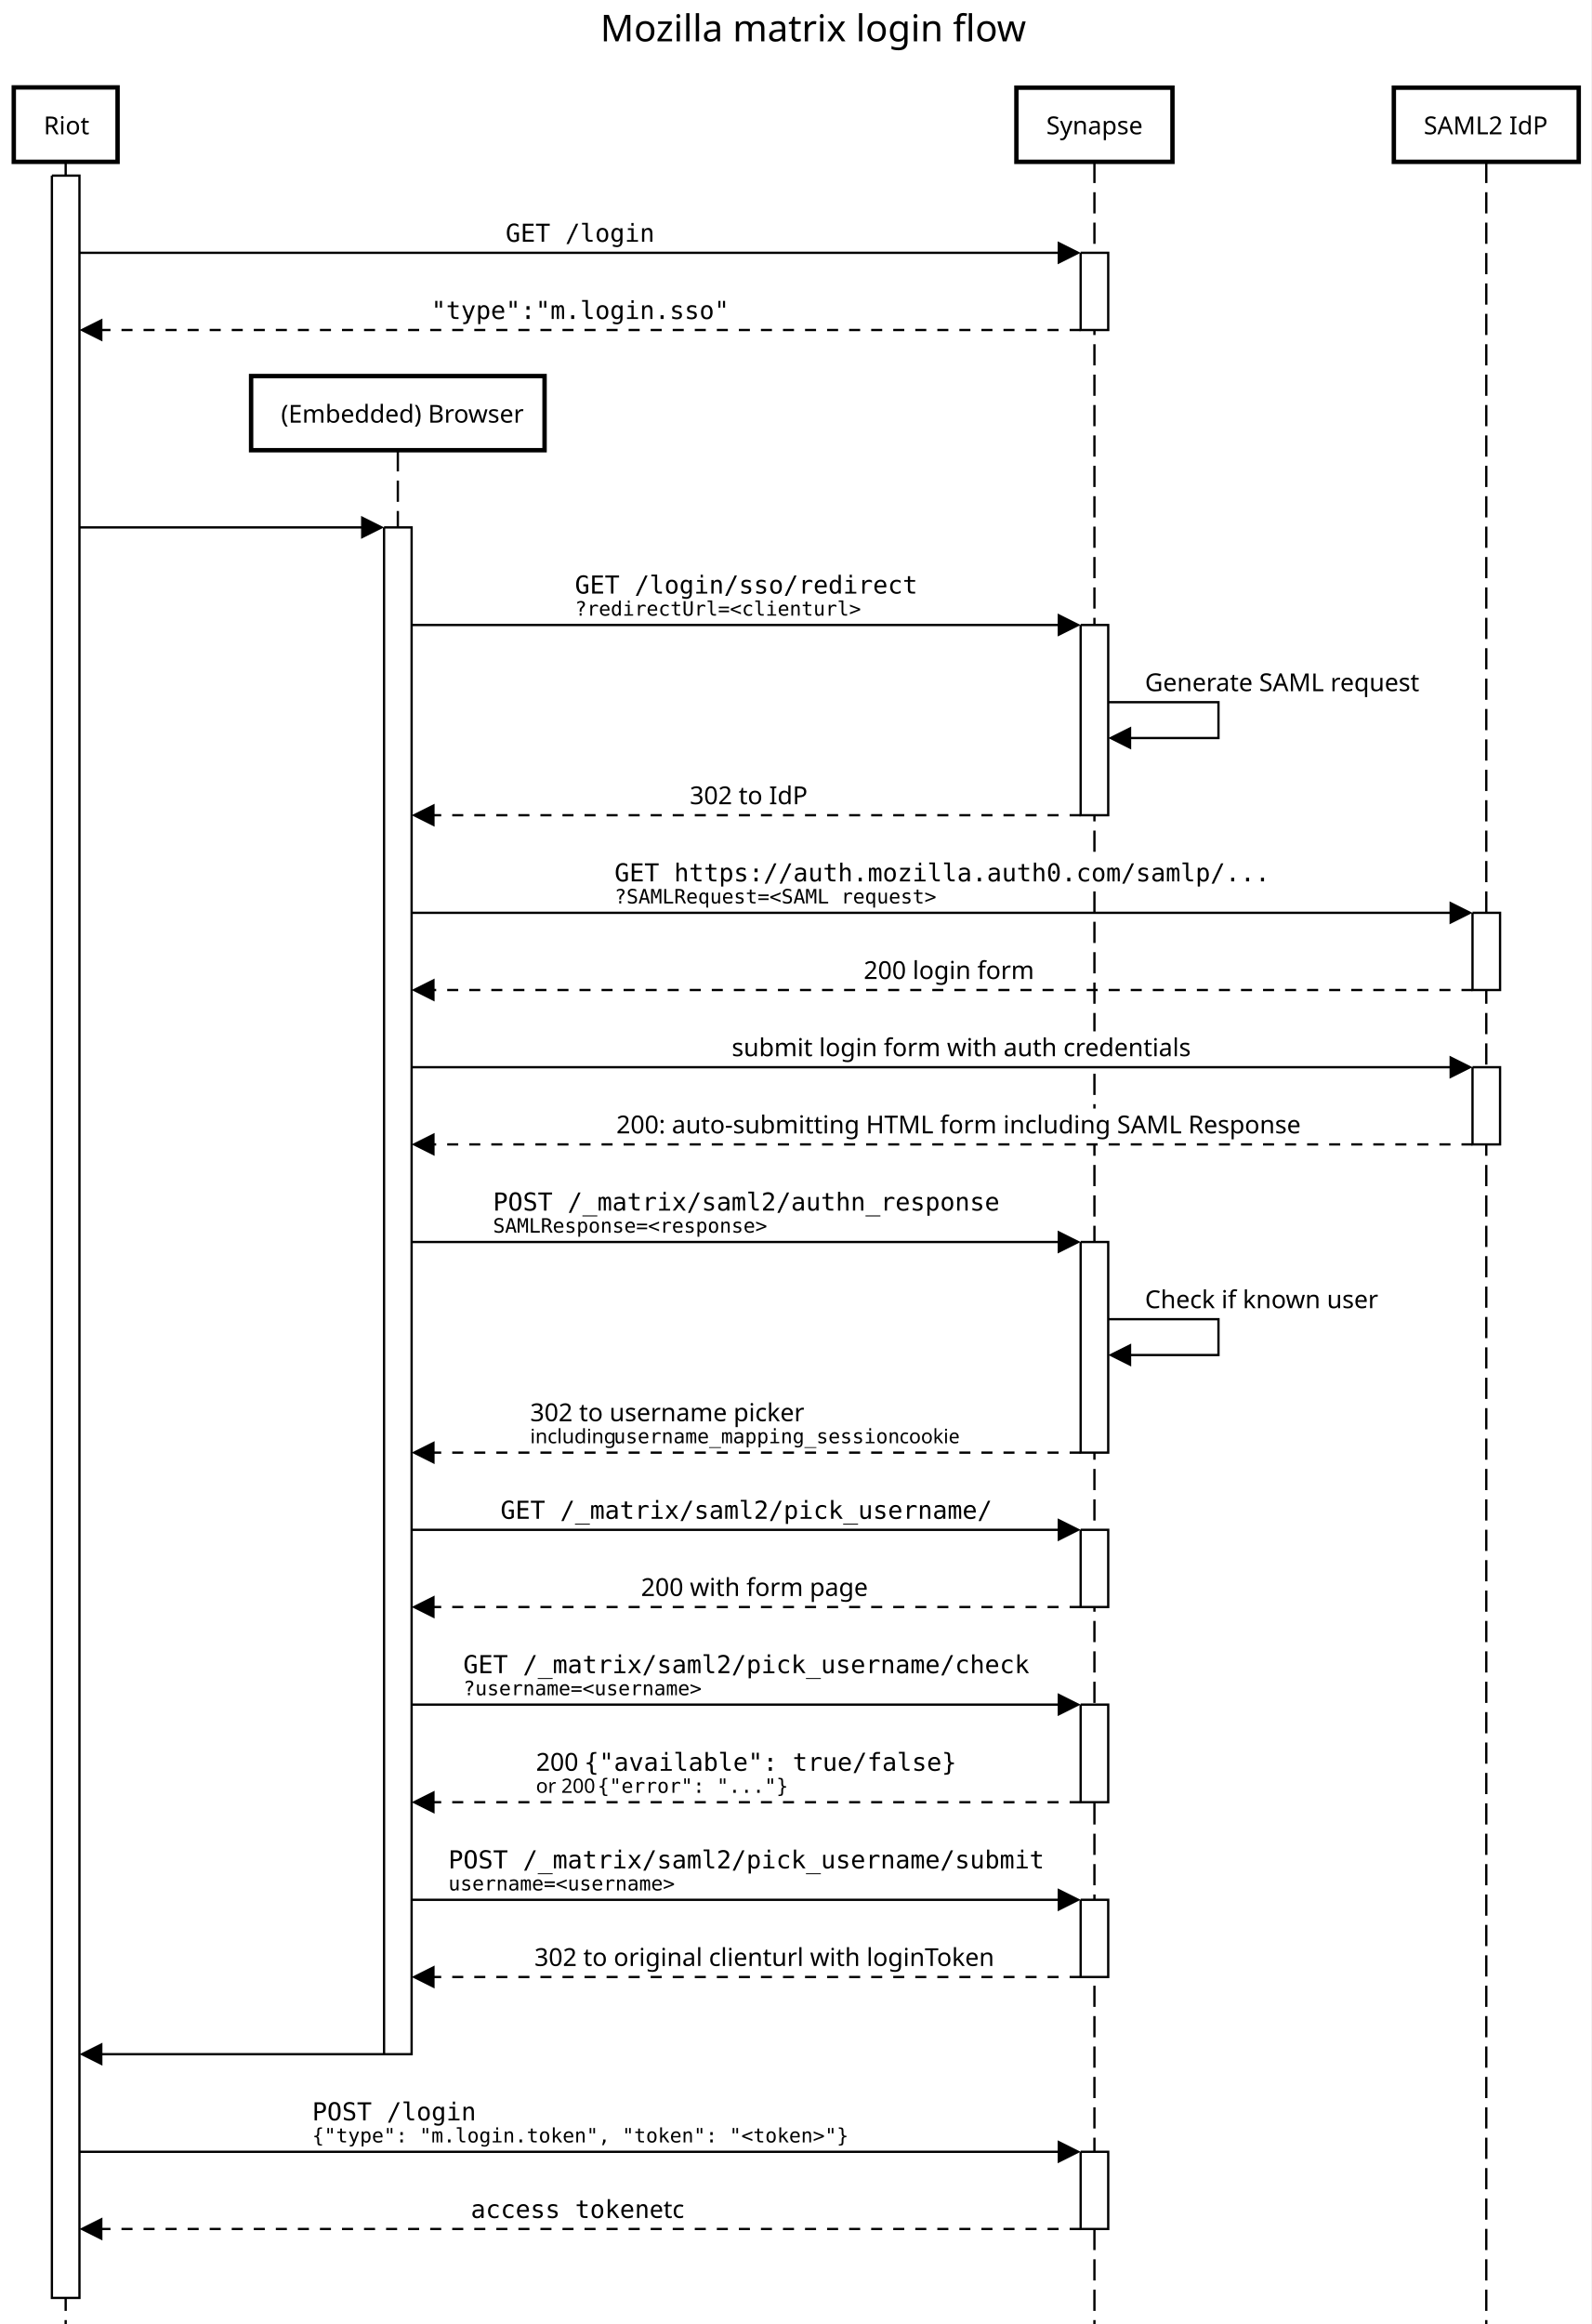
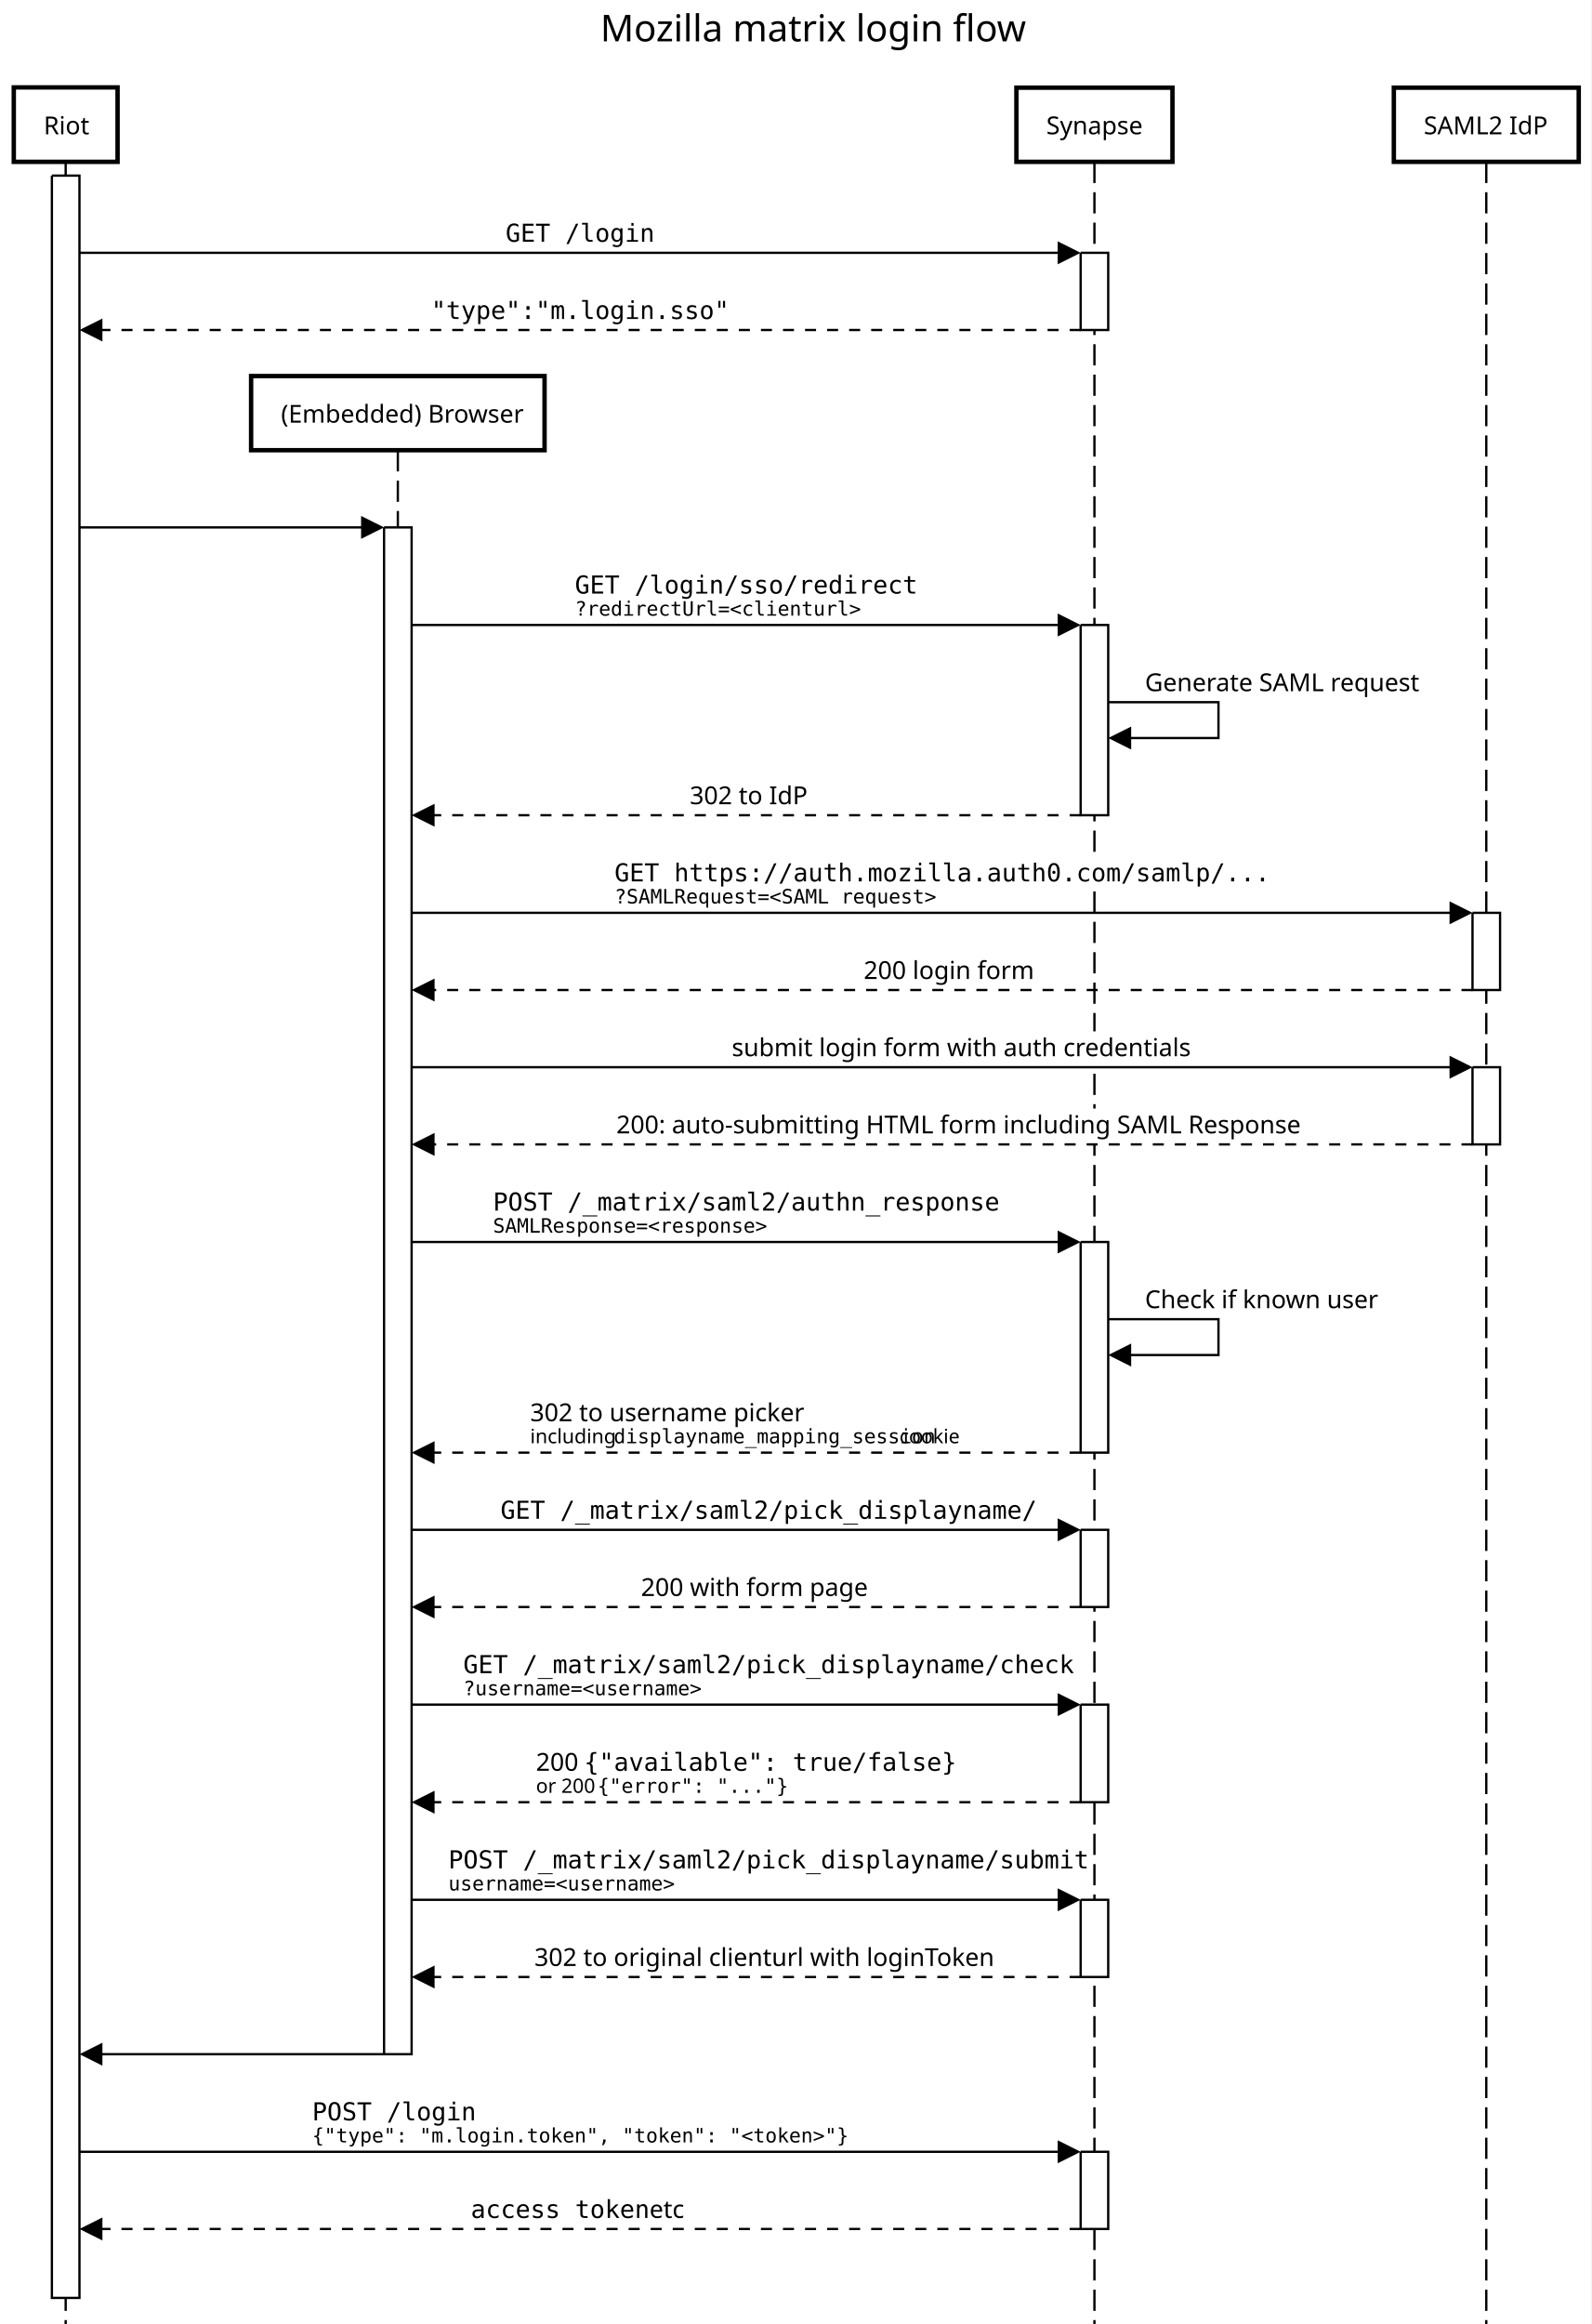
<svg xmlns="http://www.w3.org/2000/svg" version="1.1" width="943" height="1377">
  <defs />
  <g>
    <g />
    <g />
    <g />
    <g />
    <g />
    <g />
    <g />
    <g />
    <g />
    <g />
    <g />
    <g />
    <g />
    <g />
    <g />
    <g />
    <g />
    <g />
    <g />
    <g />
    <g />
    <g />
    <g />
    <g />
    <g />
    <g />
    <g />
    <g />
    <g />
    <g />
    <g />
    <g />
    <g />
    <g />
    <g />
    <g />
    <g />
    <g />
    <g />
    <g />
    <g>
      <rect fill="white" stroke="none" x="0" y="0" width="943" height="1377" />
    </g>
    <g>
      <text fill="black" stroke="none" font-family="sans-serif" font-size="16.5pt" font-style="normal" font-weight="normal" text-decoration="normal" x="355.769" y="24.503" text-anchor="start" dominant-baseline="alphabetic">Mozilla matrix login flow</text>
    </g>
    <g />
    <g>
      <path fill="none" stroke="black" paint-order="fill stroke markers" d=" M 38.923 95.888 L 38.923 1377.874" stroke-miterlimit="10" stroke-width="1.361" stroke-dasharray="12.566,5.445" />
      <path fill="none" stroke="black" paint-order="fill stroke markers" d=" M 235.782 266.754 L 235.782 1217.136" stroke-miterlimit="10" stroke-width="1.361" stroke-dasharray="12.566,5.445" />
      <path fill="none" stroke="black" paint-order="fill stroke markers" d=" M 648.63 95.888 L 648.63 1377.874" stroke-miterlimit="10" stroke-width="1.361" stroke-dasharray="12.566,5.445" />
      <path fill="none" stroke="black" paint-order="fill stroke markers" d=" M 880.87 95.888 L 880.87 1377.874" stroke-miterlimit="10" stroke-width="1.361" stroke-dasharray="12.566,5.445" />
    </g>
    <g>
      <path fill="none" stroke="none" />
      <g>
        <path fill="white" stroke="black" paint-order="fill stroke markers" d=" M 8.168 51.783 L 69.678 51.783 L 69.678 95.888 L 8.168 95.888 L 8.168 51.783 Z" stroke-miterlimit="10" stroke-width="2.614" stroke-dasharray="" />
      </g>
      <g>
        <g />
        <text fill="black" stroke="none" font-family="sans-serif" font-size="11pt" font-style="normal" font-weight="normal" text-decoration="normal" x="25.891" y="79.552" text-anchor="start" dominant-baseline="alphabetic">Riot</text>
      </g>
      <path fill="none" stroke="none" />
      <g>
        <path fill="white" stroke="black" paint-order="fill stroke markers" d=" M 602.389 51.946 L 694.872 51.946 L 694.872 95.888 L 602.389 95.888 L 602.389 51.946 Z" stroke-miterlimit="10" stroke-width="2.614" stroke-dasharray="" />
      </g>
      <g>
        <text fill="black" stroke="none" font-family="sans-serif" font-size="11pt" font-style="normal" font-weight="normal" text-decoration="normal" x="620.112" y="79.552" text-anchor="start" dominant-baseline="alphabetic">Synapse</text>
      </g>
      <path fill="none" stroke="none" />
      <g>
        <path fill="white" stroke="black" paint-order="fill stroke markers" d=" M 826.079 51.946 L 935.66 51.946 L 935.66 95.888 L 826.079 95.888 L 826.079 51.946 Z" stroke-miterlimit="10" stroke-width="2.614" stroke-dasharray="" />
      </g>
      <g>
        <text fill="black" stroke="none" font-family="sans-serif" font-size="11pt" font-style="normal" font-weight="normal" text-decoration="normal" x="843.803" y="79.552" text-anchor="start" dominant-baseline="alphabetic">SAML2 IdP</text>
      </g>
    </g>
    <g>
      <path fill="white" stroke="black" paint-order="fill stroke markers" d=" M 30.755 104.055 L 47.091 104.055 L 47.091 1361.539 L 30.755 1361.539 L 30.755 104.055" stroke-miterlimit="10" stroke-width="1.361" stroke-dasharray="" />
      <path fill="white" stroke="black" paint-order="fill stroke markers" d=" M 640.463 149.794 L 656.798 149.794 L 656.798 195.532 L 640.463 195.532 L 640.463 149.794" stroke-miterlimit="10" stroke-width="1.361" stroke-dasharray="" />
      <path fill="white" stroke="black" paint-order="fill stroke markers" d=" M 227.615 312.492 L 243.95 312.492 L 243.95 1217.136 L 227.615 1217.136 L 227.615 312.492" stroke-miterlimit="10" stroke-width="1.361" stroke-dasharray="" />
      <path fill="white" stroke="black" paint-order="fill stroke markers" d=" M 640.463 370.319 L 656.798 370.319 L 656.798 483.032 L 640.463 483.032 L 640.463 370.319" stroke-miterlimit="10" stroke-width="1.361" stroke-dasharray="" />
      <path fill="white" stroke="black" paint-order="fill stroke markers" d=" M 872.702 540.859 L 889.037 540.859 L 889.037 586.597 L 872.702 586.597 L 872.702 540.859" stroke-miterlimit="10" stroke-width="1.361" stroke-dasharray="" />
      <path fill="white" stroke="black" paint-order="fill stroke markers" d=" M 872.702 632.336 L 889.037 632.336 L 889.037 678.074 L 872.702 678.074 L 872.702 632.336" stroke-miterlimit="10" stroke-width="1.361" stroke-dasharray="" />
      <path fill="white" stroke="black" paint-order="fill stroke markers" d=" M 640.463 735.901 L 656.798 735.901 L 656.798 860.702 L 640.463 860.702 L 640.463 735.901" stroke-miterlimit="10" stroke-width="1.361" stroke-dasharray="" />
      <path fill="white" stroke="black" paint-order="fill stroke markers" d=" M 640.463 906.44 L 656.798 906.44 L 656.798 952.179 L 640.463 952.179 L 640.463 906.44" stroke-miterlimit="10" stroke-width="1.361" stroke-dasharray="" />
      <path fill="white" stroke="black" paint-order="fill stroke markers" d=" M 640.463 1010.006 L 656.798 1010.006 L 656.798 1067.832 L 640.463 1067.832 L 640.463 1010.006" stroke-miterlimit="10" stroke-width="1.361" stroke-dasharray="" />
      <path fill="white" stroke="black" paint-order="fill stroke markers" d=" M 640.463 1125.659 L 656.798 1125.659 L 656.798 1171.397 L 640.463 1171.397 L 640.463 1125.659" stroke-miterlimit="10" stroke-width="1.361" stroke-dasharray="" />
      <path fill="white" stroke="black" paint-order="fill stroke markers" d=" M 640.463 1274.963 L 656.798 1274.963 L 656.798 1320.701 L 640.463 1320.701 L 640.463 1274.963" stroke-miterlimit="10" stroke-width="1.361" stroke-dasharray="" />
      <g>
        <g>
          <rect fill="white" stroke="none" x="297.207" y="128.558" width="93.139" height="21.236" />
        </g>
        <text fill="black" stroke="none" font-family="monospace" font-size="11pt" font-style="normal" font-weight="normal" text-decoration="normal" x="299.658" y="143.26" text-anchor="start" dominant-baseline="alphabetic">GET /login</text>
      </g>
      <g>
        <path fill="none" stroke="black" paint-order="fill stroke markers" d=" M 47.091 149.794 L 637.74 149.794" stroke-miterlimit="10" stroke-width="1.361" stroke-dasharray="" />
        <g transform="translate(640.4627,149.7938) translate(-640.4627,-149.7938)">
          <path fill="black" stroke="none" paint-order="stroke fill markers" d=" M 626.85 142.987 L 640.463 149.794 L 626.85 156.6 Z" />
        </g>
      </g>
      <g>
        <g>
          <rect fill="white" stroke="none" x="253.088" y="174.297" width="181.377" height="21.236" />
        </g>
        <text fill="black" stroke="none" font-family="monospace" font-size="11pt" font-style="normal" font-weight="normal" text-decoration="normal" x="255.539" y="188.998" text-anchor="start" dominant-baseline="alphabetic">"type":"m.login.sso"</text>
      </g>
      <g>
        <path fill="none" stroke="black" paint-order="fill stroke markers" d=" M 640.463 195.532 L 49.813 195.532" stroke-miterlimit="10" stroke-width="1.361" stroke-dasharray="6.534" />
        <g transform="translate(47.09065,195.5324) translate(-47.09065,-195.5324)">
          <path fill="black" stroke="none" paint-order="stroke fill markers" d=" M 60.703 188.726 L 47.091 195.532 L 60.703 202.339 Z" />
        </g>
      </g>
      <path fill="none" stroke="none" />
      <g>
        <path fill="white" stroke="black" paint-order="fill stroke markers" d=" M 148.821 222.812 L 322.744 222.812 L 322.744 266.754 L 148.821 266.754 L 148.821 222.812 Z" stroke-miterlimit="10" stroke-width="2.614" stroke-dasharray="" />
      </g>
      <g>
        <text fill="black" stroke="none" font-family="sans-serif" font-size="11pt" font-style="normal" font-weight="normal" text-decoration="normal" x="166.544" y="250.419" text-anchor="start" dominant-baseline="alphabetic">(Embedded) Browser</text>
      </g>
      <g>
        <g>
          <rect fill="white" stroke="none" x="134.902" y="291.257" width="4.901" height="21.236" />
        </g>
        <text fill="black" stroke="none" font-family="sans-serif" font-size="11pt" font-style="normal" font-weight="normal" text-decoration="normal" x="137.353" y="305.958" text-anchor="start" dominant-baseline="alphabetic" />
      </g>
      <g>
        <path fill="none" stroke="black" paint-order="fill stroke markers" d=" M 47.091 312.492 L 224.892 312.492" stroke-miterlimit="10" stroke-width="1.361" stroke-dasharray="" />
        <g transform="translate(227.6148,312.4924) translate(-227.6148,-312.4924)">
          <path fill="black" stroke="none" paint-order="stroke fill markers" d=" M 214.002 305.686 L 227.615 312.492 L 214.002 319.299 Z" />
        </g>
      </g>
      <g>
        <g>
          <rect fill="white" stroke="none" x="338.282" y="336.995" width="207.848" height="20.256" />
        </g>
        <g>
          <rect fill="white" stroke="none" x="338.282" y="353.33" width="174.227" height="16.989" />
        </g>
        <text fill="black" stroke="none" font-family="monospace" font-size="11pt" font-style="normal" font-weight="normal" text-decoration="normal" x="340.733" y="351.697" text-anchor="start" dominant-baseline="alphabetic">GET /login/sso/redirect</text>
        <text fill="black" stroke="none" font-family="monospace" font-size="8.8pt" font-style="normal" font-weight="normal" text-decoration="normal" x="340.733" y="364.765" text-anchor="start" dominant-baseline="alphabetic">?redirectUrl=&lt;clienturl&gt;</text>
      </g>
      <g>
        <path fill="none" stroke="black" paint-order="fill stroke markers" d=" M 243.95 370.319 L 637.74 370.319" stroke-miterlimit="10" stroke-width="1.361" stroke-dasharray="" />
        <g transform="translate(640.4627,370.3191) translate(-640.4627,-370.3191)">
          <path fill="black" stroke="none" paint-order="stroke fill markers" d=" M 626.85 363.513 L 640.463 370.319 L 626.85 377.125 Z" />
        </g>
      </g>
      <g>
        <g>
          <rect fill="white" stroke="none" x="676.128" y="394.822" width="162.949" height="21.236" />
        </g>
        <text fill="black" stroke="none" font-family="sans-serif" font-size="11pt" font-style="normal" font-weight="normal" text-decoration="normal" x="678.578" y="409.524" text-anchor="start" dominant-baseline="alphabetic">Generate SAML request</text>
      </g>
      <g>
        <path fill="none" stroke="black" paint-order="fill stroke markers" d=" M 656.798 416.058 L 722.139 416.058 L 722.139 437.293 L 659.52 437.293" stroke-miterlimit="10" stroke-width="1.361" stroke-dasharray="" />
        <g transform="translate(656.7979,437.2934) translate(-656.7979,-437.2934)">
          <path fill="black" stroke="none" paint-order="stroke fill markers" d=" M 670.411 430.487 L 656.798 437.293 L 670.411 444.1 Z" />
        </g>
      </g>
      <g>
        <g>
          <rect fill="white" stroke="none" x="406.347" y="461.796" width="71.72" height="21.236" />
        </g>
        <text fill="black" stroke="none" font-family="sans-serif" font-size="11pt" font-style="normal" font-weight="normal" text-decoration="normal" x="408.797" y="476.498" text-anchor="start" dominant-baseline="alphabetic">302 to IdP</text>
      </g>
      <g>
        <path fill="none" stroke="black" paint-order="fill stroke markers" d=" M 640.463 483.032 L 246.673 483.032" stroke-miterlimit="10" stroke-width="1.361" stroke-dasharray="6.534" />
        <g transform="translate(243.95,483.032) translate(-243.95,-483.032)">
          <path fill="black" stroke="none" paint-order="stroke fill markers" d=" M 257.563 476.226 L 243.95 483.032 L 257.563 489.838 Z" />
        </g>
      </g>
      <g>
        <g>
          <rect fill="white" stroke="none" x="361.752" y="507.535" width="393.148" height="20.256" />
        </g>
        <g>
          <rect fill="white" stroke="none" x="361.752" y="523.87" width="195.393" height="16.989" />
        </g>
        <text fill="black" stroke="none" font-family="monospace" font-size="11pt" font-style="normal" font-weight="normal" text-decoration="normal" x="364.202" y="522.236" text-anchor="start" dominant-baseline="alphabetic">GET https:</text>
        <text fill="black" stroke="none" font-family="monospace" font-size="11pt" font-style="normal" font-weight="normal" text-decoration="normal" x="452.44" y="522.236" text-anchor="start" dominant-baseline="alphabetic">//</text>
        <text fill="black" stroke="none" font-family="monospace" font-size="11pt" font-style="normal" font-weight="normal" text-decoration="normal" x="470.088" y="522.236" text-anchor="start" dominant-baseline="alphabetic">auth.mozilla.auth0.com/samlp/...</text>
        <text fill="black" stroke="none" font-family="monospace" font-size="8.8pt" font-style="normal" font-weight="normal" text-decoration="normal" x="364.202" y="535.305" text-anchor="start" dominant-baseline="alphabetic">?SAMLRequest=&lt;SAML request&gt;</text>
      </g>
      <g>
        <path fill="none" stroke="black" paint-order="fill stroke markers" d=" M 243.95 540.859 L 869.979 540.859" stroke-miterlimit="10" stroke-width="1.361" stroke-dasharray="" />
        <g transform="translate(872.702,540.8586) translate(-872.702,-540.8586)">
          <path fill="black" stroke="none" paint-order="stroke fill markers" d=" M 859.089 534.052 L 872.702 540.859 L 859.089 547.665 Z" />
        </g>
      </g>
      <g>
        <g>
          <rect fill="white" stroke="none" x="509.438" y="565.361" width="97.776" height="21.236" />
        </g>
        <text fill="black" stroke="none" font-family="sans-serif" font-size="11pt" font-style="normal" font-weight="normal" text-decoration="normal" x="511.888" y="580.063" text-anchor="start" dominant-baseline="alphabetic">200 login form</text>
      </g>
      <g>
        <path fill="none" stroke="black" paint-order="fill stroke markers" d=" M 872.702 586.597 L 246.673 586.597" stroke-miterlimit="10" stroke-width="1.361" stroke-dasharray="6.534" />
        <g transform="translate(243.95,586.5972) translate(-243.95,-586.5972)">
          <path fill="black" stroke="none" paint-order="stroke fill markers" d=" M 257.563 579.791 L 243.95 586.597 L 257.563 593.403 Z" />
        </g>
      </g>
      <g>
        <g>
          <rect fill="white" stroke="none" x="431.24" y="611.1" width="254.171" height="21.236" />
        </g>
        <text fill="black" stroke="none" font-family="sans-serif" font-size="11pt" font-style="normal" font-weight="normal" text-decoration="normal" x="433.691" y="625.802" text-anchor="start" dominant-baseline="alphabetic">submit login form with auth credentials</text>
      </g>
      <g>
        <path fill="none" stroke="black" paint-order="fill stroke markers" d=" M 243.95 632.336 L 869.979 632.336" stroke-miterlimit="10" stroke-width="1.361" stroke-dasharray="" />
        <g transform="translate(872.702,632.3357) translate(-872.702,-632.3357)">
          <path fill="black" stroke="none" paint-order="stroke fill markers" d=" M 859.089 625.529 L 872.702 632.336 L 859.089 639.142 Z" />
        </g>
      </g>
      <g>
        <g>
          <rect fill="white" stroke="none" x="362.811" y="656.839" width="391.03" height="21.236" />
        </g>
        <text fill="black" stroke="none" font-family="sans-serif" font-size="11pt" font-style="normal" font-weight="normal" text-decoration="normal" x="365.261" y="671.54" text-anchor="start" dominant-baseline="alphabetic">200: auto-submitting HTML form including SAML Response</text>
      </g>
      <g>
        <path fill="none" stroke="black" paint-order="fill stroke markers" d=" M 872.702 678.074 L 246.673 678.074" stroke-miterlimit="10" stroke-width="1.361" stroke-dasharray="6.534" />
        <g transform="translate(243.95,678.0743) translate(-243.95,-678.0743)">
          <path fill="black" stroke="none" paint-order="stroke fill markers" d=" M 257.563 671.268 L 243.95 678.074 L 257.563 684.881 Z" />
        </g>
      </g>
      <g>
        <g>
          <rect fill="white" stroke="none" x="289.751" y="702.577" width="304.91" height="20.256" />
        </g>
        <g>
          <rect fill="white" stroke="none" x="289.751" y="718.912" width="167.172" height="16.989" />
        </g>
        <text fill="black" stroke="none" font-family="monospace" font-size="11pt" font-style="normal" font-weight="normal" text-decoration="normal" x="292.202" y="717.279" text-anchor="start" dominant-baseline="alphabetic">POST /_matrix/saml2/authn_response</text>
        <text fill="black" stroke="none" font-family="monospace" font-size="8.8pt" font-style="normal" font-weight="normal" text-decoration="normal" x="292.202" y="730.347" text-anchor="start" dominant-baseline="alphabetic">SAMLResponse=&lt;response&gt;</text>
      </g>
      <g>
        <path fill="none" stroke="black" paint-order="fill stroke markers" d=" M 243.95 735.901 L 637.74 735.901" stroke-miterlimit="10" stroke-width="1.361" stroke-dasharray="" />
        <g transform="translate(640.4627,735.9009) translate(-640.4627,-735.9009)">
          <path fill="black" stroke="none" paint-order="stroke fill markers" d=" M 626.85 729.095 L 640.463 735.901 L 626.85 742.707 Z" />
        </g>
      </g>
      <g>
        <g>
          <rect fill="white" stroke="none" x="676.128" y="760.404" width="136.864" height="21.236" />
        </g>
        <text fill="black" stroke="none" font-family="sans-serif" font-size="11pt" font-style="normal" font-weight="normal" text-decoration="normal" x="678.578" y="775.105" text-anchor="start" dominant-baseline="alphabetic">Check if known user</text>
      </g>
      <g>
        <path fill="none" stroke="black" paint-order="fill stroke markers" d=" M 656.798 781.639 L 722.139 781.639 L 722.139 802.875 L 659.52 802.875" stroke-miterlimit="10" stroke-width="1.361" stroke-dasharray="" />
        <g transform="translate(656.7979,802.8752) translate(-656.7979,-802.8752)">
          <path fill="black" stroke="none" paint-order="stroke fill markers" d=" M 670.411 796.069 L 656.798 802.875 L 670.411 809.682 Z" />
        </g>
      </g>
      <g>
        <g>
          <rect fill="white" stroke="none" x="311.771" y="827.378" width="158.061" height="20.256" />
        </g>
        <g>
          <rect fill="white" stroke="none" x="311.771" y="843.713" width="260.871" height="16.989" />
        </g>
        <text fill="black" stroke="none" font-family="sans-serif" font-size="11pt" font-style="normal" font-weight="normal" text-decoration="normal" x="314.221" y="842.08" text-anchor="start" dominant-baseline="alphabetic">302 to username picker</text>
        <text fill="black" stroke="none" font-family="sans-serif" font-size="8.8pt" font-style="normal" font-weight="normal" text-decoration="normal" x="314.221" y="855.148" text-anchor="start" dominant-baseline="alphabetic">including </text>
-         <text fill="black" stroke="none" font-family="monospace" font-size="8.8pt" font-style="normal" font-weight="normal" text-decoration="normal" x="363.734" y="855.148" text-anchor="start" dominant-baseline="alphabetic">username_mapping_session</text>
+         <text fill="black" stroke="none" font-family="monospace" font-size="8.8pt" font-style="normal" font-weight="normal" text-decoration="normal" x="363.734" y="855.148" text-anchor="start" dominant-baseline="alphabetic">displayname_mapping_session</text>
        <text fill="black" stroke="none" font-family="sans-serif" font-size="8.8pt" font-style="normal" font-weight="normal" text-decoration="normal" x="533.061" y="855.148" text-anchor="start" dominant-baseline="alphabetic"> cookie</text>
      </g>
      <g>
        <path fill="none" stroke="black" paint-order="fill stroke markers" d=" M 640.463 860.702 L 246.673 860.702" stroke-miterlimit="10" stroke-width="1.361" stroke-dasharray="6.534" />
        <g transform="translate(243.95,860.7019) translate(-243.95,-860.7019)">
          <path fill="black" stroke="none" paint-order="stroke fill markers" d=" M 257.563 853.896 L 243.95 860.702 L 257.563 867.508 Z" />
        </g>
      </g>
      <g>
        <g>
          <rect fill="white" stroke="none" x="294.163" y="885.205" width="296.086" height="21.236" />
        </g>
-         <text fill="black" stroke="none" font-family="monospace" font-size="11pt" font-style="normal" font-weight="normal" text-decoration="normal" x="296.614" y="899.906" text-anchor="start" dominant-baseline="alphabetic">GET /_matrix/saml2/pick_username/</text>
+         <text fill="black" stroke="none" font-family="monospace" font-size="11pt" font-style="normal" font-weight="normal" text-decoration="normal" x="296.614" y="899.906" text-anchor="start" dominant-baseline="alphabetic">GET /_matrix/saml2/pick_displayname/</text>
      </g>
      <g>
        <path fill="none" stroke="black" paint-order="fill stroke markers" d=" M 243.95 906.44 L 637.74 906.44" stroke-miterlimit="10" stroke-width="1.361" stroke-dasharray="" />
        <g transform="translate(640.4627,906.4404) translate(-640.4627,-906.4404)">
          <path fill="black" stroke="none" paint-order="stroke fill markers" d=" M 626.85 899.634 L 640.463 906.44 L 626.85 913.247 Z" />
        </g>
      </g>
      <g>
        <g>
          <rect fill="white" stroke="none" x="377.431" y="930.943" width="129.55" height="21.236" />
        </g>
        <text fill="black" stroke="none" font-family="sans-serif" font-size="11pt" font-style="normal" font-weight="normal" text-decoration="normal" x="379.882" y="945.645" text-anchor="start" dominant-baseline="alphabetic">200 with form page</text>
      </g>
      <g>
        <path fill="none" stroke="black" paint-order="fill stroke markers" d=" M 640.463 952.179 L 246.673 952.179" stroke-miterlimit="10" stroke-width="1.361" stroke-dasharray="6.534" />
        <g transform="translate(243.95,952.179) translate(-243.95,-952.179)">
          <path fill="black" stroke="none" paint-order="stroke fill markers" d=" M 257.563 945.373 L 243.95 952.179 L 257.563 958.985 Z" />
        </g>
      </g>
      <g>
        <g>
          <rect fill="white" stroke="none" x="272.104" y="976.682" width="340.205" height="20.256" />
        </g>
        <g>
          <rect fill="white" stroke="none" x="272.104" y="993.017" width="146.006" height="16.989" />
        </g>
-         <text fill="black" stroke="none" font-family="monospace" font-size="11pt" font-style="normal" font-weight="normal" text-decoration="normal" x="274.554" y="991.383" text-anchor="start" dominant-baseline="alphabetic">GET /_matrix/saml2/pick_username/check</text>
+         <text fill="black" stroke="none" font-family="monospace" font-size="11pt" font-style="normal" font-weight="normal" text-decoration="normal" x="274.554" y="991.383" text-anchor="start" dominant-baseline="alphabetic">GET /_matrix/saml2/pick_displayname/check</text>
        <text fill="black" stroke="none" font-family="monospace" font-size="8.8pt" font-style="normal" font-weight="normal" text-decoration="normal" x="274.554" y="1004.452" text-anchor="start" dominant-baseline="alphabetic">?username=&lt;username&gt;</text>
      </g>
      <g>
        <path fill="none" stroke="black" paint-order="fill stroke markers" d=" M 243.95 1010.006 L 637.74 1010.006" stroke-miterlimit="10" stroke-width="1.361" stroke-dasharray="" />
        <g transform="translate(640.4627,1010.006) translate(-640.4627,-1010.006)">
          <path fill="black" stroke="none" paint-order="stroke fill markers" d=" M 626.85 1003.199 L 640.463 1010.006 L 626.85 1016.812 Z" />
        </g>
      </g>
      <g>
        <g>
          <rect fill="white" stroke="none" x="315.196" y="1034.508" width="254.021" height="20.256" />
        </g>
        <g>
          <rect fill="white" stroke="none" x="315.196" y="1050.844" width="154.269" height="16.989" />
        </g>
        <text fill="black" stroke="none" font-family="sans-serif" font-size="11pt" font-style="normal" font-weight="normal" text-decoration="normal" x="317.646" y="1049.21" text-anchor="start" dominant-baseline="alphabetic">200 </text>
        <text fill="black" stroke="none" font-family="monospace" font-size="11pt" font-style="normal" font-weight="normal" text-decoration="normal" x="346.171" y="1049.21" text-anchor="start" dominant-baseline="alphabetic">{"available": true/false}</text>
        <text fill="black" stroke="none" font-family="sans-serif" font-size="8.8pt" font-style="normal" font-weight="normal" text-decoration="normal" x="317.646" y="1062.278" text-anchor="start" dominant-baseline="alphabetic">or 200 </text>
        <text fill="black" stroke="none" font-family="monospace" font-size="8.8pt" font-style="normal" font-weight="normal" text-decoration="normal" x="354.13" y="1062.278" text-anchor="start" dominant-baseline="alphabetic">{"error": "..."}</text>
      </g>
      <g>
        <path fill="none" stroke="black" paint-order="fill stroke markers" d=" M 640.463 1067.832 L 246.673 1067.832" stroke-miterlimit="10" stroke-width="1.361" stroke-dasharray="6.534" />
        <g transform="translate(243.95,1067.832) translate(-243.95,-1067.832)">
          <path fill="black" stroke="none" paint-order="stroke fill markers" d=" M 257.563 1061.026 L 243.95 1067.832 L 257.563 1074.639 Z" />
        </g>
      </g>
      <g>
        <g>
          <rect fill="white" stroke="none" x="263.28" y="1092.335" width="357.853" height="20.256" />
        </g>
        <g>
          <rect fill="white" stroke="none" x="263.28" y="1108.67" width="138.951" height="16.989" />
        </g>
-         <text fill="black" stroke="none" font-family="monospace" font-size="11pt" font-style="normal" font-weight="normal" text-decoration="normal" x="265.73" y="1107.037" text-anchor="start" dominant-baseline="alphabetic">POST /_matrix/saml2/pick_username/submit</text>
+         <text fill="black" stroke="none" font-family="monospace" font-size="11pt" font-style="normal" font-weight="normal" text-decoration="normal" x="265.73" y="1107.037" text-anchor="start" dominant-baseline="alphabetic">POST /_matrix/saml2/pick_displayname/submit</text>
        <text fill="black" stroke="none" font-family="monospace" font-size="8.8pt" font-style="normal" font-weight="normal" text-decoration="normal" x="265.73" y="1120.105" text-anchor="start" dominant-baseline="alphabetic">username=&lt;username&gt;</text>
      </g>
      <g>
        <path fill="none" stroke="black" paint-order="fill stroke markers" d=" M 243.95 1125.659 L 637.74 1125.659" stroke-miterlimit="10" stroke-width="1.361" stroke-dasharray="" />
        <g transform="translate(640.4627,1125.659) translate(-640.4627,-1125.659)">
          <path fill="black" stroke="none" paint-order="stroke fill markers" d=" M 626.85 1118.853 L 640.463 1125.659 L 626.85 1132.465 Z" />
        </g>
      </g>
      <g>
        <g>
          <rect fill="white" stroke="none" x="314.291" y="1150.162" width="255.831" height="21.236" />
        </g>
        <text fill="black" stroke="none" font-family="sans-serif" font-size="11pt" font-style="normal" font-weight="normal" text-decoration="normal" x="316.741" y="1164.863" text-anchor="start" dominant-baseline="alphabetic">302 to original clienturl with loginToken</text>
      </g>
      <g>
        <path fill="none" stroke="black" paint-order="fill stroke markers" d=" M 640.463 1171.397 L 246.673 1171.397" stroke-miterlimit="10" stroke-width="1.361" stroke-dasharray="6.534" />
        <g transform="translate(243.95,1171.397) translate(-243.95,-1171.397)">
          <path fill="black" stroke="none" paint-order="stroke fill markers" d=" M 257.563 1164.591 L 243.95 1171.397 L 257.563 1178.204 Z" />
        </g>
      </g>
      <g>
        <g>
          <rect fill="white" stroke="none" x="134.902" y="1195.9" width="4.901" height="21.236" />
        </g>
        <text fill="black" stroke="none" font-family="sans-serif" font-size="11pt" font-style="normal" font-weight="normal" text-decoration="normal" x="137.353" y="1210.602" text-anchor="start" dominant-baseline="alphabetic" />
      </g>
      <g>
        <path fill="none" stroke="black" paint-order="fill stroke markers" d=" M 227.615 1217.136 L 49.813 1217.136" stroke-miterlimit="10" stroke-width="1.361" stroke-dasharray="" />
        <g transform="translate(47.09065,1217.136) translate(-47.09065,-1217.136)">
          <path fill="black" stroke="none" paint-order="stroke fill markers" d=" M 60.703 1210.33 L 47.091 1217.136 L 60.703 1223.942 Z" />
        </g>
      </g>
      <g>
        <g>
          <rect fill="white" stroke="none" x="182.583" y="1241.639" width="101.962" height="20.256" />
        </g>
        <g>
          <rect fill="white" stroke="none" x="182.583" y="1257.974" width="322.388" height="16.989" />
        </g>
        <text fill="black" stroke="none" font-family="monospace" font-size="11pt" font-style="normal" font-weight="normal" text-decoration="normal" x="185.033" y="1256.34" text-anchor="start" dominant-baseline="alphabetic">POST /login</text>
        <text fill="black" stroke="none" font-family="monospace" font-size="8.8pt" font-style="normal" font-weight="normal" text-decoration="normal" x="185.033" y="1269.409" text-anchor="start" dominant-baseline="alphabetic">{"type": "m.login.token", "token": "&lt;token&gt;"}</text>
      </g>
      <g>
        <path fill="none" stroke="black" paint-order="fill stroke markers" d=" M 47.091 1274.963 L 637.74 1274.963" stroke-miterlimit="10" stroke-width="1.361" stroke-dasharray="" />
        <g transform="translate(640.4627,1274.963) translate(-640.4627,-1274.963)">
          <path fill="black" stroke="none" paint-order="stroke fill markers" d=" M 626.85 1268.156 L 640.463 1274.963 L 626.85 1281.769 Z" />
        </g>
      </g>
      <g>
        <g>
          <rect fill="white" stroke="none" x="276.572" y="1299.465" width="134.409" height="21.236" />
        </g>
        <text fill="black" stroke="none" font-family="monospace" font-size="11pt" font-style="normal" font-weight="normal" text-decoration="normal" x="279.022" y="1314.167" text-anchor="start" dominant-baseline="alphabetic">access token</text>
        <text fill="black" stroke="none" font-family="sans-serif" font-size="11pt" font-style="normal" font-weight="normal" text-decoration="normal" x="384.908" y="1314.167" text-anchor="start" dominant-baseline="alphabetic"> etc</text>
      </g>
      <g>
        <path fill="none" stroke="black" paint-order="fill stroke markers" d=" M 640.463 1320.701 L 49.813 1320.701" stroke-miterlimit="10" stroke-width="1.361" stroke-dasharray="6.534" />
        <g transform="translate(47.09065,1320.701) translate(-47.09065,-1320.701)">
          <path fill="black" stroke="none" paint-order="stroke fill markers" d=" M 60.703 1313.895 L 47.091 1320.701 L 60.703 1327.508 Z" />
        </g>
      </g>
    </g>
    <g />
  </g>
</svg>
